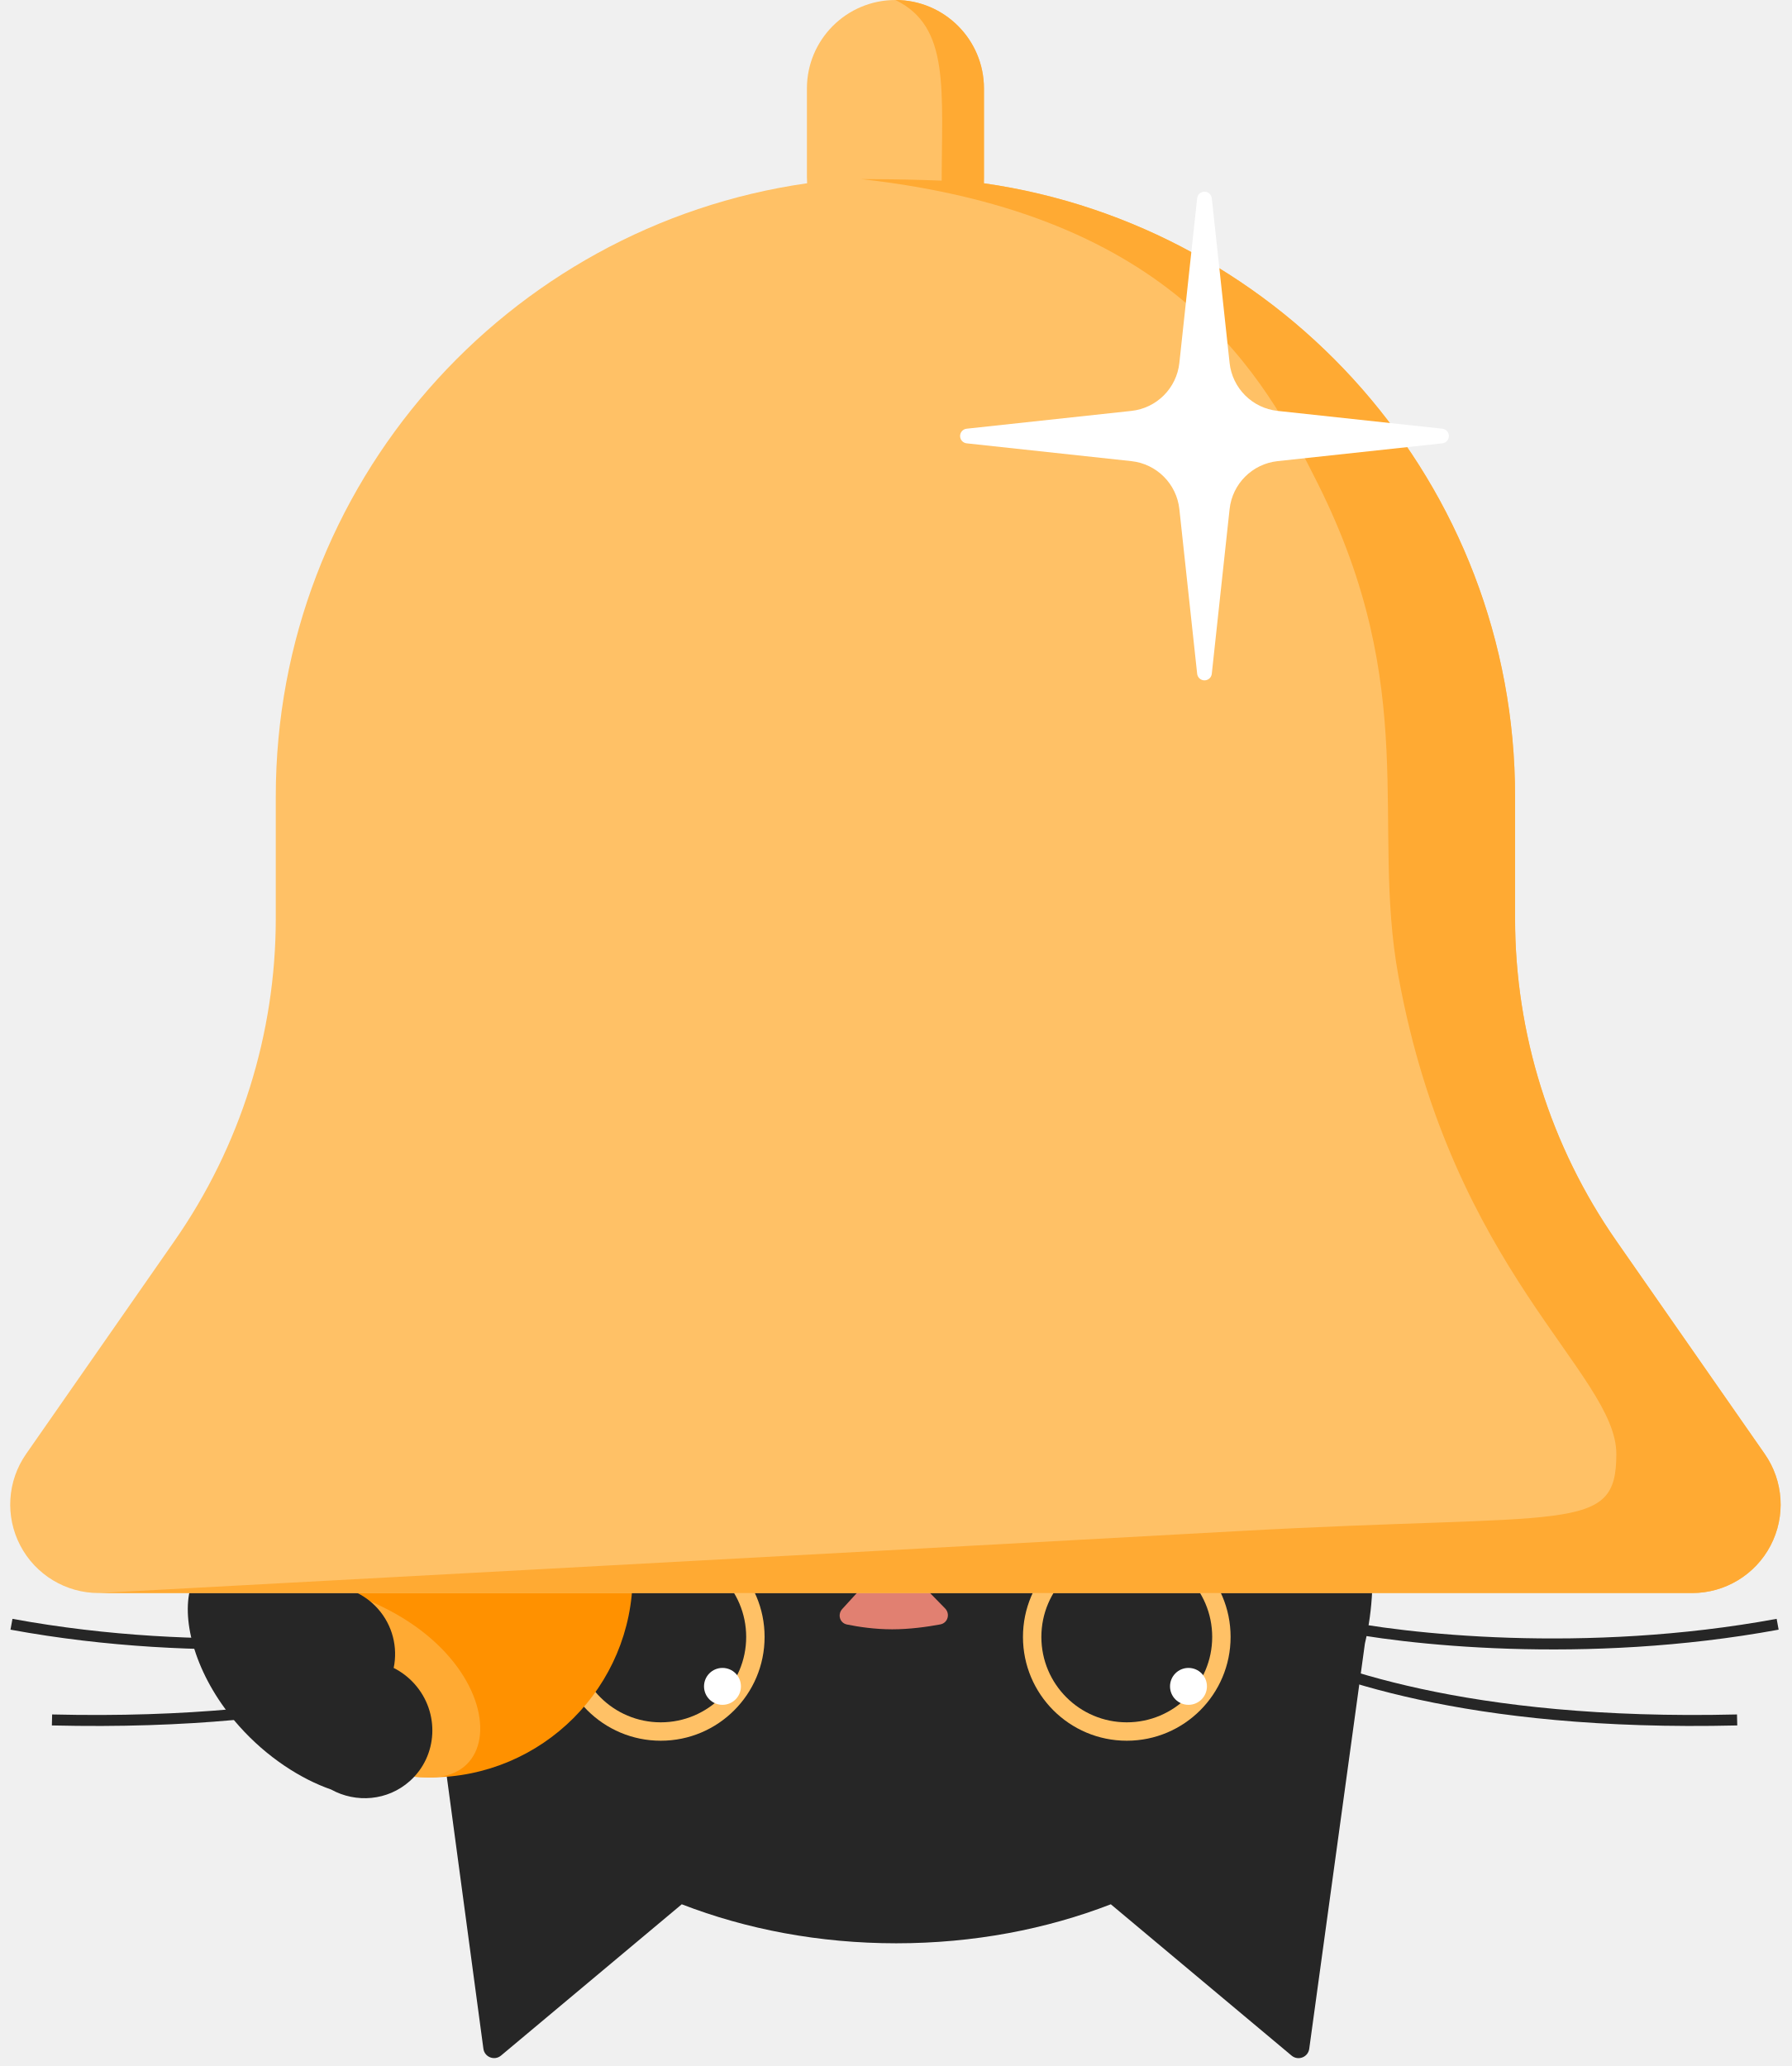
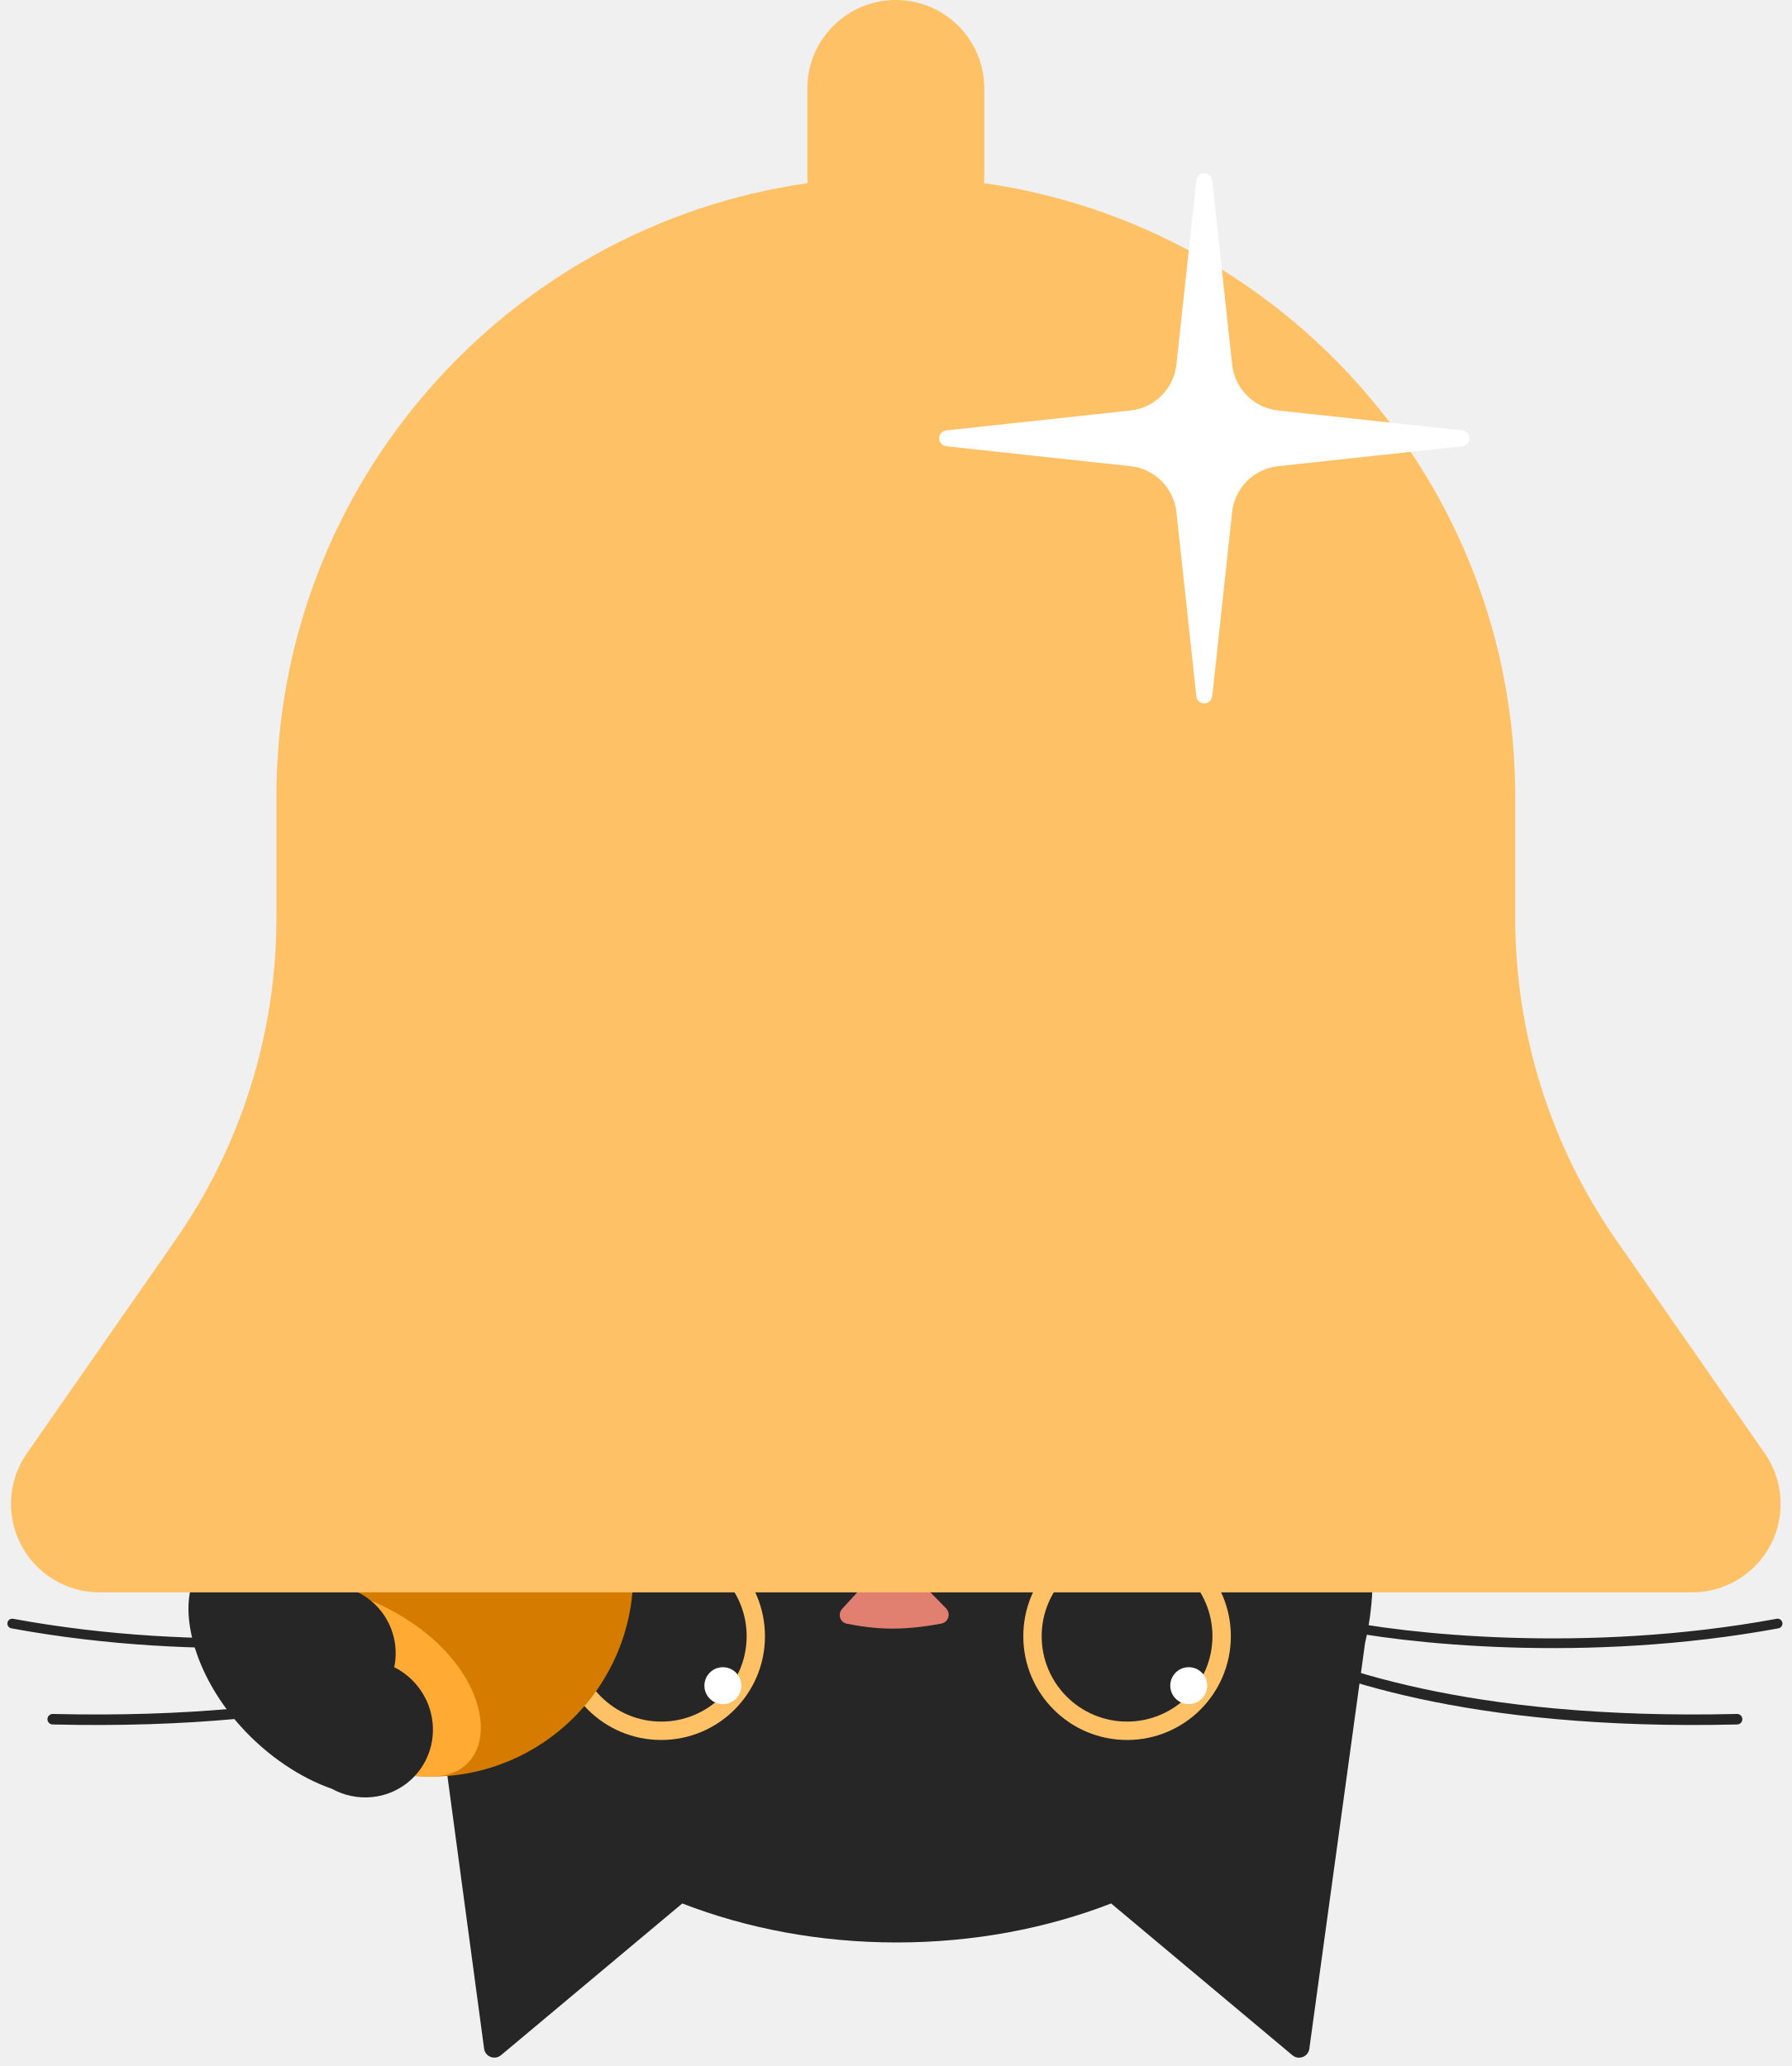
<svg xmlns="http://www.w3.org/2000/svg" width="163" height="188" viewBox="0 0 163 188" fill="none" aria-hidden="true">
-   <path fill-rule="evenodd" clip-rule="evenodd" d="M117.508 187.055L101.061 173.284C95.196 175.555 88.565 176.834 81.544 176.834C74.522 176.834 67.891 175.555 62.026 173.284L45.583 187.051C44.99 187.548 44.082 187.195 43.979 186.429L39.145 150.484C38.542 148.28 38.226 145.996 38.226 143.655C38.226 125.33 57.62 110.475 81.544 110.475C105.467 110.475 124.861 125.33 124.861 143.655C124.861 143.967 124.856 144.277 124.845 144.587L124.861 144.576L124.838 144.743C124.77 146.383 124.545 147.993 124.176 149.564L119.112 186.435C119.007 187.2 118.101 187.551 117.508 187.055Z" fill="#262626" />
-   <circle cx="60.117" cy="148.956" r="9.445" transform="rotate(-180 60.1168 148.956)" fill="#FFC166" />
-   <circle cx="60.117" cy="148.956" r="7.771" transform="rotate(-180 60.1166 148.956)" fill="#262626" />
-   <ellipse cx="65.729" cy="153.455" rx="1.679" ry="1.679" transform="rotate(-180 65.7294 153.455)" fill="white" />
-   <circle cx="102.513" cy="148.956" r="9.445" transform="rotate(-180 102.513 148.956)" fill="#FFC166" />
-   <circle cx="102.513" cy="148.956" r="7.771" transform="rotate(-180 102.513 148.956)" fill="#262626" />
-   <ellipse cx="108.126" cy="153.455" rx="1.679" ry="1.679" transform="rotate(-180 108.126 153.455)" fill="white" />
-   <path d="M81.168 148.263C82.731 148.263 84.341 148.043 85.544 147.817C86.235 147.687 86.469 146.857 85.977 146.355L81.85 142.136C81.48 141.758 80.868 141.769 80.511 142.16L76.63 146.41C76.176 146.907 76.396 147.69 77.056 147.825C78.142 148.049 79.625 148.263 81.168 148.263Z" fill="#E18071" />
-   <path d="M114.868 149.415C120.284 152.029 133.182 157.107 158.041 156.51" stroke="#262626" strokeWidth="0.999" strokeLinecap="round" />
-   <path d="M47.903 149.415C42.487 152.029 29.589 157.107 4.731 156.51" stroke="#262626" strokeWidth="0.999" strokeLinecap="round" />
-   <path d="M119.332 144.058C123.802 143.899 137.304 145.498 153.26 139.594" stroke="#262626" strokeWidth="0.999" strokeLinecap="round" />
-   <path d="M43.439 144.058C38.97 143.899 25.468 145.498 9.512 139.594" stroke="#262626" strokeWidth="0.999" strokeLinecap="round" />
-   <path d="M121.175 147.803C127.626 149.185 144.216 151.028 161.727 147.802" stroke="#262626" strokeWidth="0.922" strokeLinecap="round" />
-   <path d="M41.597 147.803C35.145 149.185 18.556 151.028 1.044 147.802" stroke="#262626" strokeWidth="0.922" strokeLinecap="round" />
-   <path fill-rule="evenodd" clip-rule="evenodd" d="M20.75 143.332V137.197H33.02H45.291H57.561V143.332C57.561 153.497 49.321 161.737 39.156 161.737C28.991 161.737 20.75 153.497 20.75 143.332Z" fill="#FF9100" />
-   <path fill-rule="evenodd" clip-rule="evenodd" d="M39.156 161.737C48.417 161.737 44.077 143.332 20.75 143.332C20.75 153.496 28.991 161.737 39.156 161.737Z" fill="#FFAA33" />
-   <path fill-rule="evenodd" clip-rule="evenodd" d="M30.127 162.842C27.374 161.887 24.295 159.914 21.775 157.09C17.985 152.843 16.56 147.904 17.253 144.801C17.313 143.172 18.011 141.569 19.323 140.398C21.881 138.115 25.805 138.338 28.088 140.896C28.972 141.886 29.48 143.081 29.623 144.307C31.368 144.275 33.116 144.976 34.37 146.38C35.731 147.906 36.202 149.918 35.816 151.778C36.515 152.129 37.162 152.616 37.716 153.236C40.034 155.834 39.84 159.791 37.282 162.074C35.269 163.87 32.392 164.095 30.127 162.842Z" fill="#262626" />
-   <path d="M89.519 8.054C89.519 3.606 85.913 0 81.465 0C77.018 0 73.412 3.606 73.412 8.054V16.107C73.412 16.298 73.419 16.488 73.432 16.675C46.102 20.574 25.09 44.074 25.09 72.482V83.569C25.09 94.064 21.875 104.306 15.877 112.918L2.374 132.307C0.66 134.769 0.456 137.979 1.844 140.638C3.233 143.296 5.984 144.963 8.983 144.963H153.946C156.946 144.963 159.697 143.296 161.085 140.638C162.474 137.979 162.269 134.769 160.555 132.307L147.052 112.918C141.055 104.306 137.839 94.064 137.839 83.569V72.482C137.839 44.075 116.828 20.575 89.499 16.675C89.512 16.488 89.519 16.298 89.519 16.107V8.054Z" fill="#FFC166" />
-   <path d="M81.465 0C85.913 0 89.519 3.606 89.519 8.054V17.111H85.669C85.669 8.148 86.483 2.444 81.465 0Z" fill="#FFAA33" />
-   <path d="M8.983 144.963H153.946C156.946 144.963 159.697 143.297 161.085 140.638C162.473 137.979 162.269 134.769 160.555 132.307L147.052 112.918C141.054 104.307 137.839 94.064 137.839 83.569V72.482C137.839 44.075 116.828 20.575 89.499 16.675C86.77 16.405 81.595 16.296 78.335 16.296C106.971 19.485 115.001 34.222 119.89 43.999C129.294 62.807 124.705 74.962 127.223 88.813C132.112 115.701 147.052 124.974 147.052 132.307C147.052 139.641 142.985 137.64 112.557 139.331C83.224 140.96 8.983 144.963 8.983 144.963Z" fill="#FFAA33" />
-   <path fill-rule="evenodd" clip-rule="evenodd" d="M102.931 41.962C105.231 42.211 107.047 44.027 107.296 46.326L108.916 61.314C108.953 61.654 109.24 61.911 109.582 61.911C109.924 61.911 110.211 61.654 110.247 61.314L111.867 46.327C112.116 44.027 113.932 42.211 116.232 41.962L131.219 40.342C131.559 40.305 131.817 40.018 131.817 39.676C131.817 39.334 131.559 39.047 131.219 39.011L116.232 37.39C113.932 37.142 112.116 35.325 111.867 33.026L110.247 18.04C110.211 17.7 109.924 17.442 109.582 17.442C109.24 17.442 108.953 17.7 108.916 18.04L107.296 33.026C107.047 35.326 105.231 37.142 102.931 37.391L87.945 39.011C87.605 39.047 87.348 39.334 87.348 39.676C87.348 40.018 87.605 40.305 87.945 40.342L102.931 41.962Z" fill="white" />
+   <path fill-rule="evenodd" clip-rule="evenodd" d="M117.584 187.022L101.087 173.209C95.225 175.48 88.597 176.758 81.578 176.758C74.561 176.758 67.934 175.48 62.072 173.21L45.58 187.018C45.012 187.494 44.142 187.156 44.043 186.422L39.204 150.443C38.598 148.233 38.28 145.942 38.28 143.593C38.28 125.277 57.665 110.428 81.578 110.428C105.492 110.428 124.877 125.277 124.877 143.593C124.877 143.905 124.871 144.216 124.86 144.525L124.877 144.514L124.854 144.681C124.785 146.32 124.561 147.93 124.192 149.501L119.121 186.428C119.02 187.161 118.151 187.497 117.584 187.022Z" fill="#262626" />
+   <circle cx="60.155" cy="148.892" r="9.441" transform="rotate(-180 60.1546 148.892)" fill="#FFC166" />
+   <circle cx="60.163" cy="148.892" r="7.768" transform="rotate(-180 60.1626 148.892)" fill="#262626" />
+   <ellipse cx="65.765" cy="153.39" rx="1.679" ry="1.679" transform="rotate(-180 65.7647 153.39)" fill="white" />
+   <circle cx="102.539" cy="148.892" r="9.441" transform="rotate(-180 102.539 148.892)" fill="#FFC166" />
+   <circle cx="102.538" cy="148.892" r="7.768" transform="rotate(-180 102.538 148.892)" fill="#262626" />
+   <ellipse cx="108.149" cy="153.389" rx="1.679" ry="1.679" transform="rotate(-180 108.149 153.389)" fill="white" />
+   <path d="M81.205 148.2C82.794 148.2 84.434 147.972 85.642 147.742C86.304 147.615 86.528 146.82 86.057 146.339L81.858 142.046C81.503 141.684 80.917 141.694 80.575 142.069L76.628 146.392C76.193 146.868 76.404 147.618 77.035 147.75C78.126 147.977 79.634 148.2 81.205 148.2Z" fill="#E18071" />
+   <path d="M114.883 149.352C120.297 151.964 133.19 157.04 158.037 156.443" stroke="#262626" stroke-width="0.957" stroke-linecap="round" />
+   <path d="M47.95 149.352C42.537 151.964 29.644 157.04 4.797 156.443" stroke="#262626" stroke-width="0.957" stroke-linecap="round" />
+   <path d="M119.345 143.996C123.813 143.837 137.309 145.435 153.258 139.534" stroke="#262626" stroke-width="0.957" stroke-linecap="round" />
+   <path d="M43.488 143.996C39.021 143.837 25.525 145.435 9.575 139.534" stroke="#262626" stroke-width="0.957" stroke-linecap="round" />
+   <path d="M121.187 147.74C127.636 149.121 144.218 150.964 161.722 147.739" stroke="#262626" stroke-width="0.883" stroke-linecap="round" />
+   <path d="M41.647 147.74C35.198 149.121 18.616 150.964 1.112 147.739" stroke="#262626" stroke-width="0.883" stroke-linecap="round" />
+   <path fill-rule="evenodd" clip-rule="evenodd" d="M20.815 143.269V137.136H33.08H45.344H57.609V143.269C57.609 153.429 49.373 161.666 39.212 161.666C29.052 161.666 20.815 153.429 20.815 143.269Z" fill="#D47B00" />
+   <path fill-rule="evenodd" clip-rule="evenodd" d="M39.212 161.666C48.47 161.666 44.131 143.269 20.815 143.269C20.815 153.429 29.052 161.666 39.212 161.666Z" fill="#FFAA33" />
+   <path fill-rule="evenodd" clip-rule="evenodd" d="M30.183 162.771C27.431 161.817 24.354 159.844 21.835 157.022C18.046 152.776 16.622 147.84 17.314 144.738C17.374 143.11 18.072 141.507 19.384 140.337C21.941 138.055 25.863 138.278 28.145 140.835C29.028 141.825 29.536 143.019 29.679 144.244C31.423 144.212 33.171 144.913 34.424 146.316C35.785 147.842 36.255 149.853 35.869 151.712C36.568 152.063 37.215 152.549 37.768 153.169C40.086 155.766 39.892 159.721 37.335 162.003C35.323 163.799 32.447 164.023 30.183 162.771Z" fill="#262626" />
+   <path d="M89.551 8.05C89.551 3.604 85.947 0 81.501 0C77.055 0 73.451 3.604 73.451 8.05V16.1C73.451 16.291 73.457 16.48 73.47 16.668C46.153 20.565 25.15 44.055 25.15 72.45V83.533C25.15 94.023 21.936 104.261 15.941 112.869L2.444 132.25C0.731 134.71 0.527 137.919 1.914 140.576C3.302 143.234 6.052 144.9 9.05 144.9H153.95C156.948 144.9 159.698 143.234 161.086 140.576C162.473 137.919 162.269 134.71 160.556 132.25L147.059 112.869C141.064 104.261 137.85 94.023 137.85 83.533V72.45C137.85 44.055 116.848 20.566 89.531 16.668C89.544 16.48 89.551 16.291 89.551 16.1V8.05Z" fill="#FFC166" />
+   <path fill-rule="evenodd" clip-rule="evenodd" d="M102.849 42.421C105.052 42.659 106.792 44.399 107.03 46.602L108.842 63.36C108.882 63.728 109.193 64.008 109.564 64.008C109.935 64.008 110.246 63.728 110.286 63.36L112.098 46.602C112.336 44.399 114.076 42.659 116.279 42.421L133.036 40.609C133.405 40.569 133.684 40.258 133.684 39.887C133.684 39.517 133.405 39.205 133.036 39.165L116.279 37.354C114.076 37.116 112.336 35.376 112.098 33.173L110.286 16.415C110.246 16.046 109.935 15.767 109.564 15.767C109.193 15.767 108.882 16.046 108.842 16.415L107.03 33.172C106.792 35.376 105.052 37.115 102.849 37.354L86.091 39.165C85.722 39.205 85.443 39.517 85.443 39.887C85.443 40.258 85.722 40.569 86.091 40.609L102.849 42.421Z" fill="white" />
</svg>
